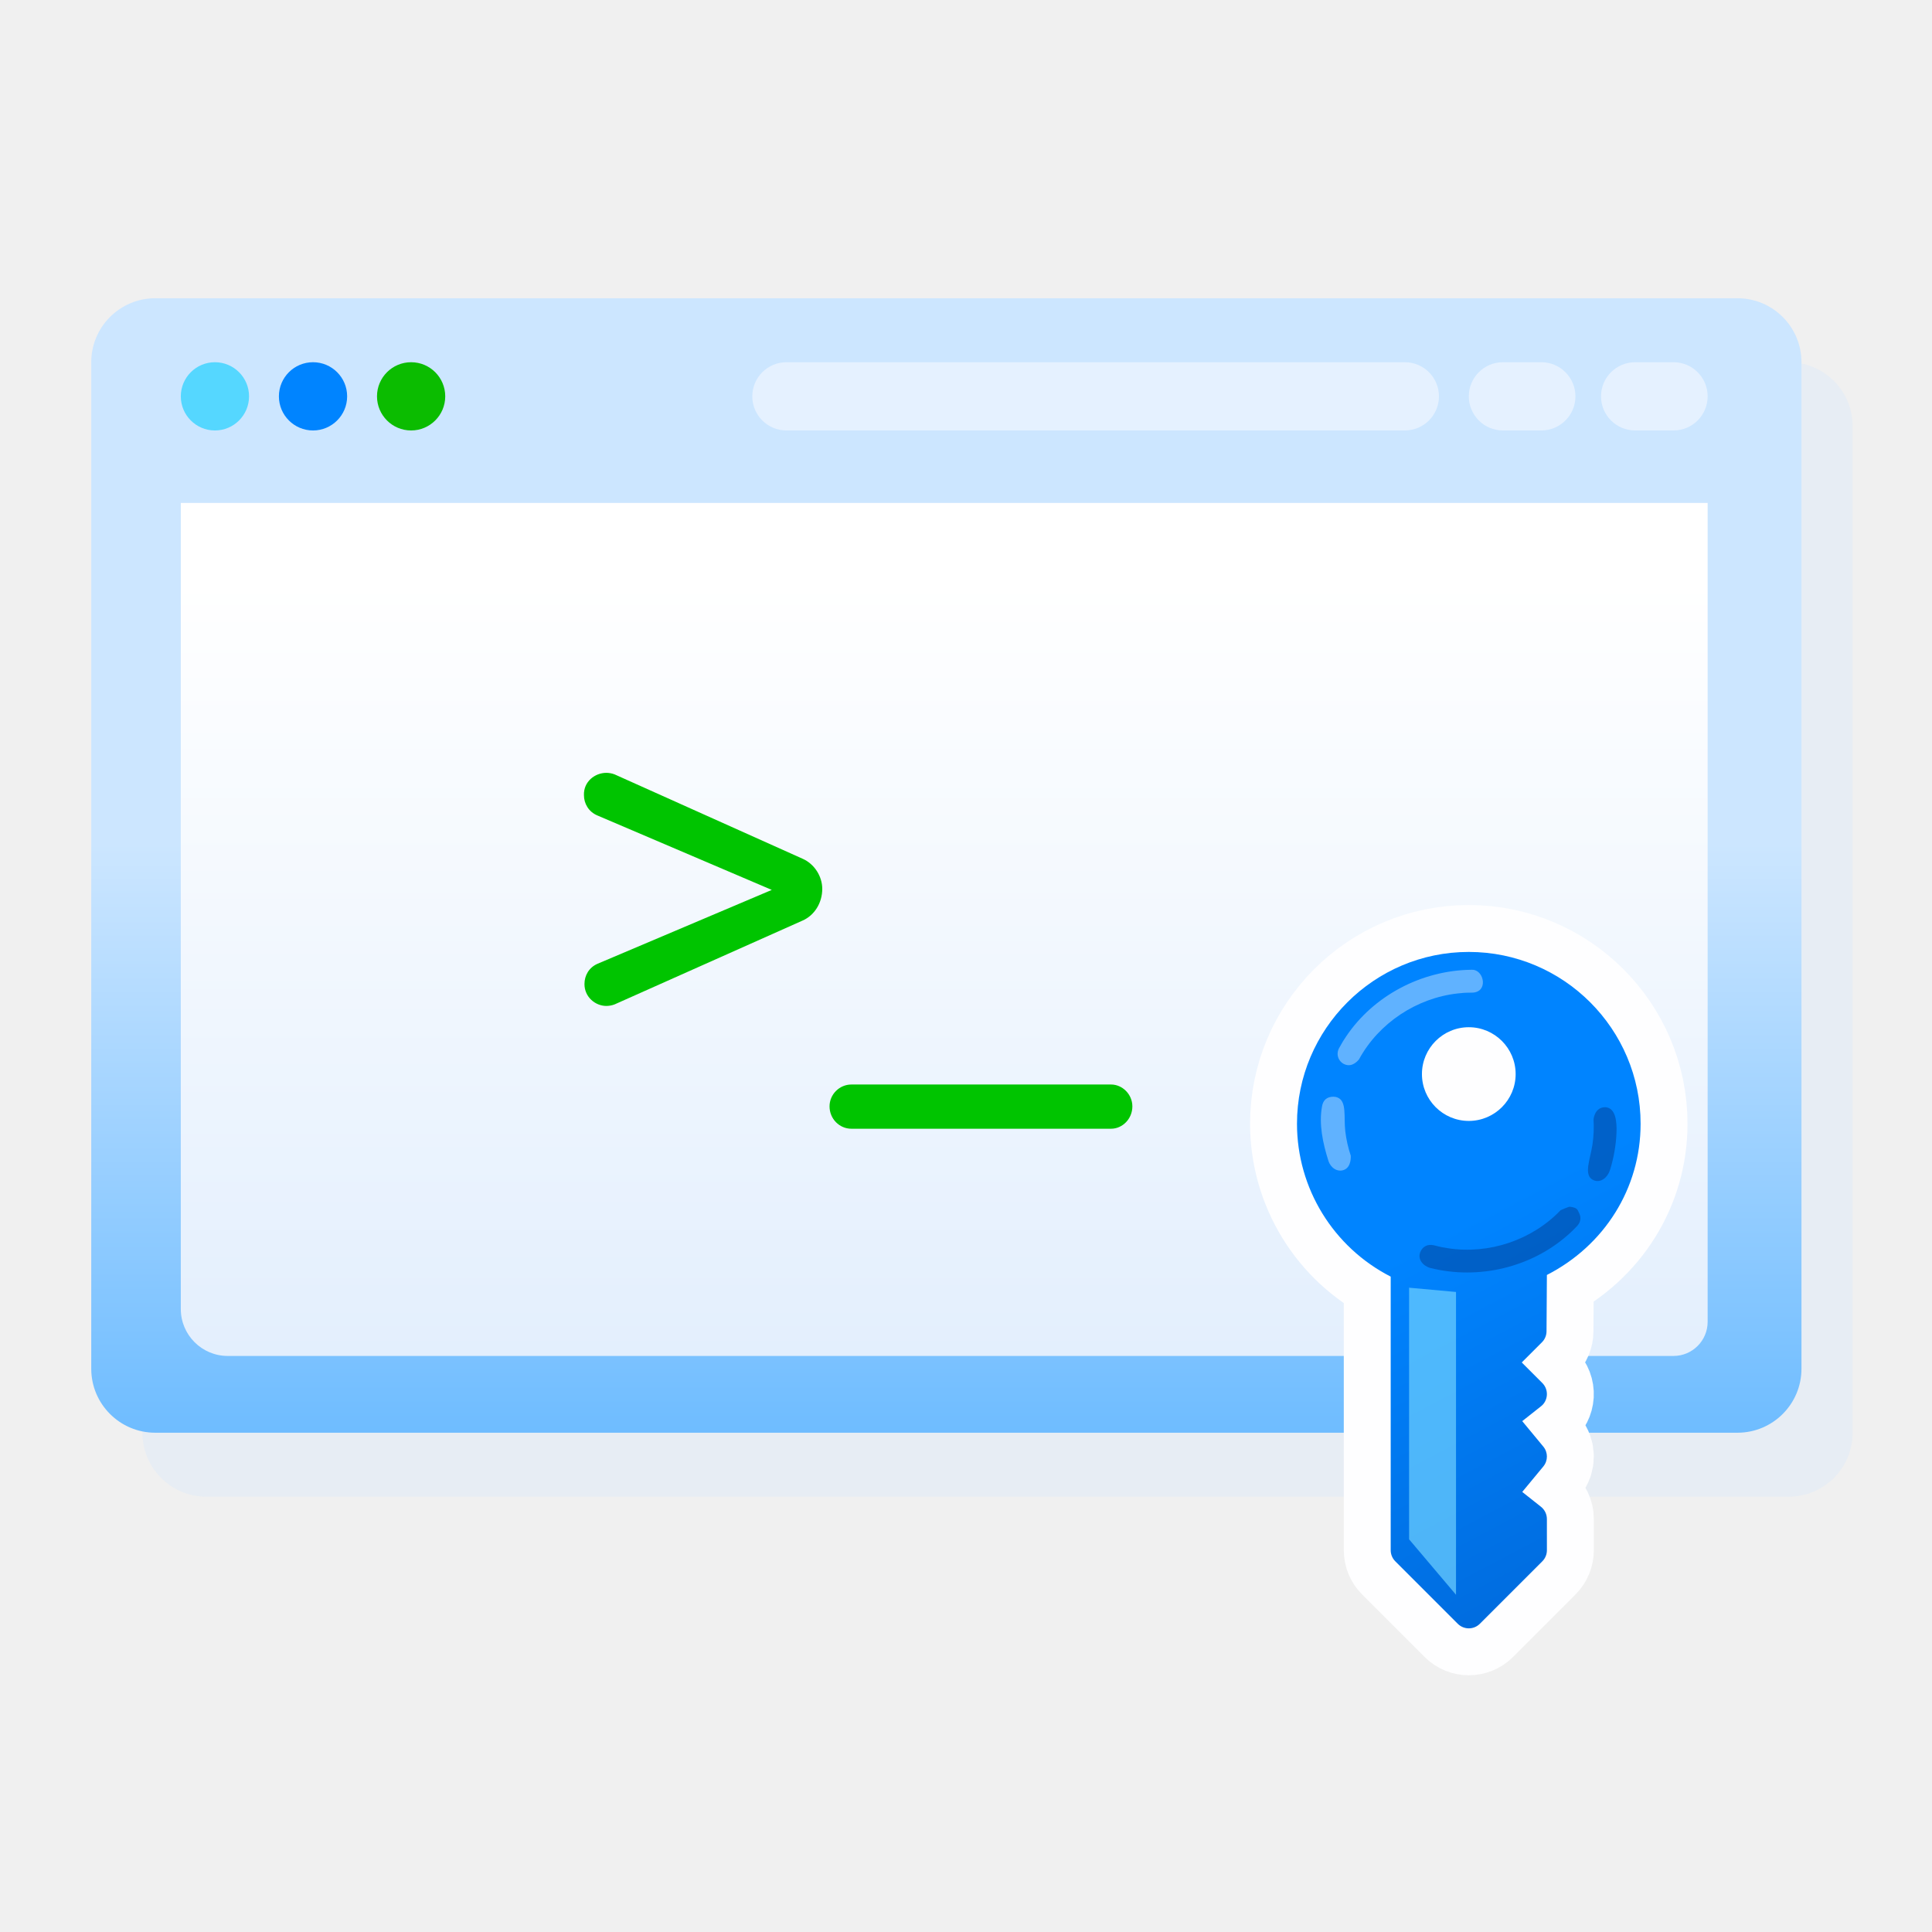
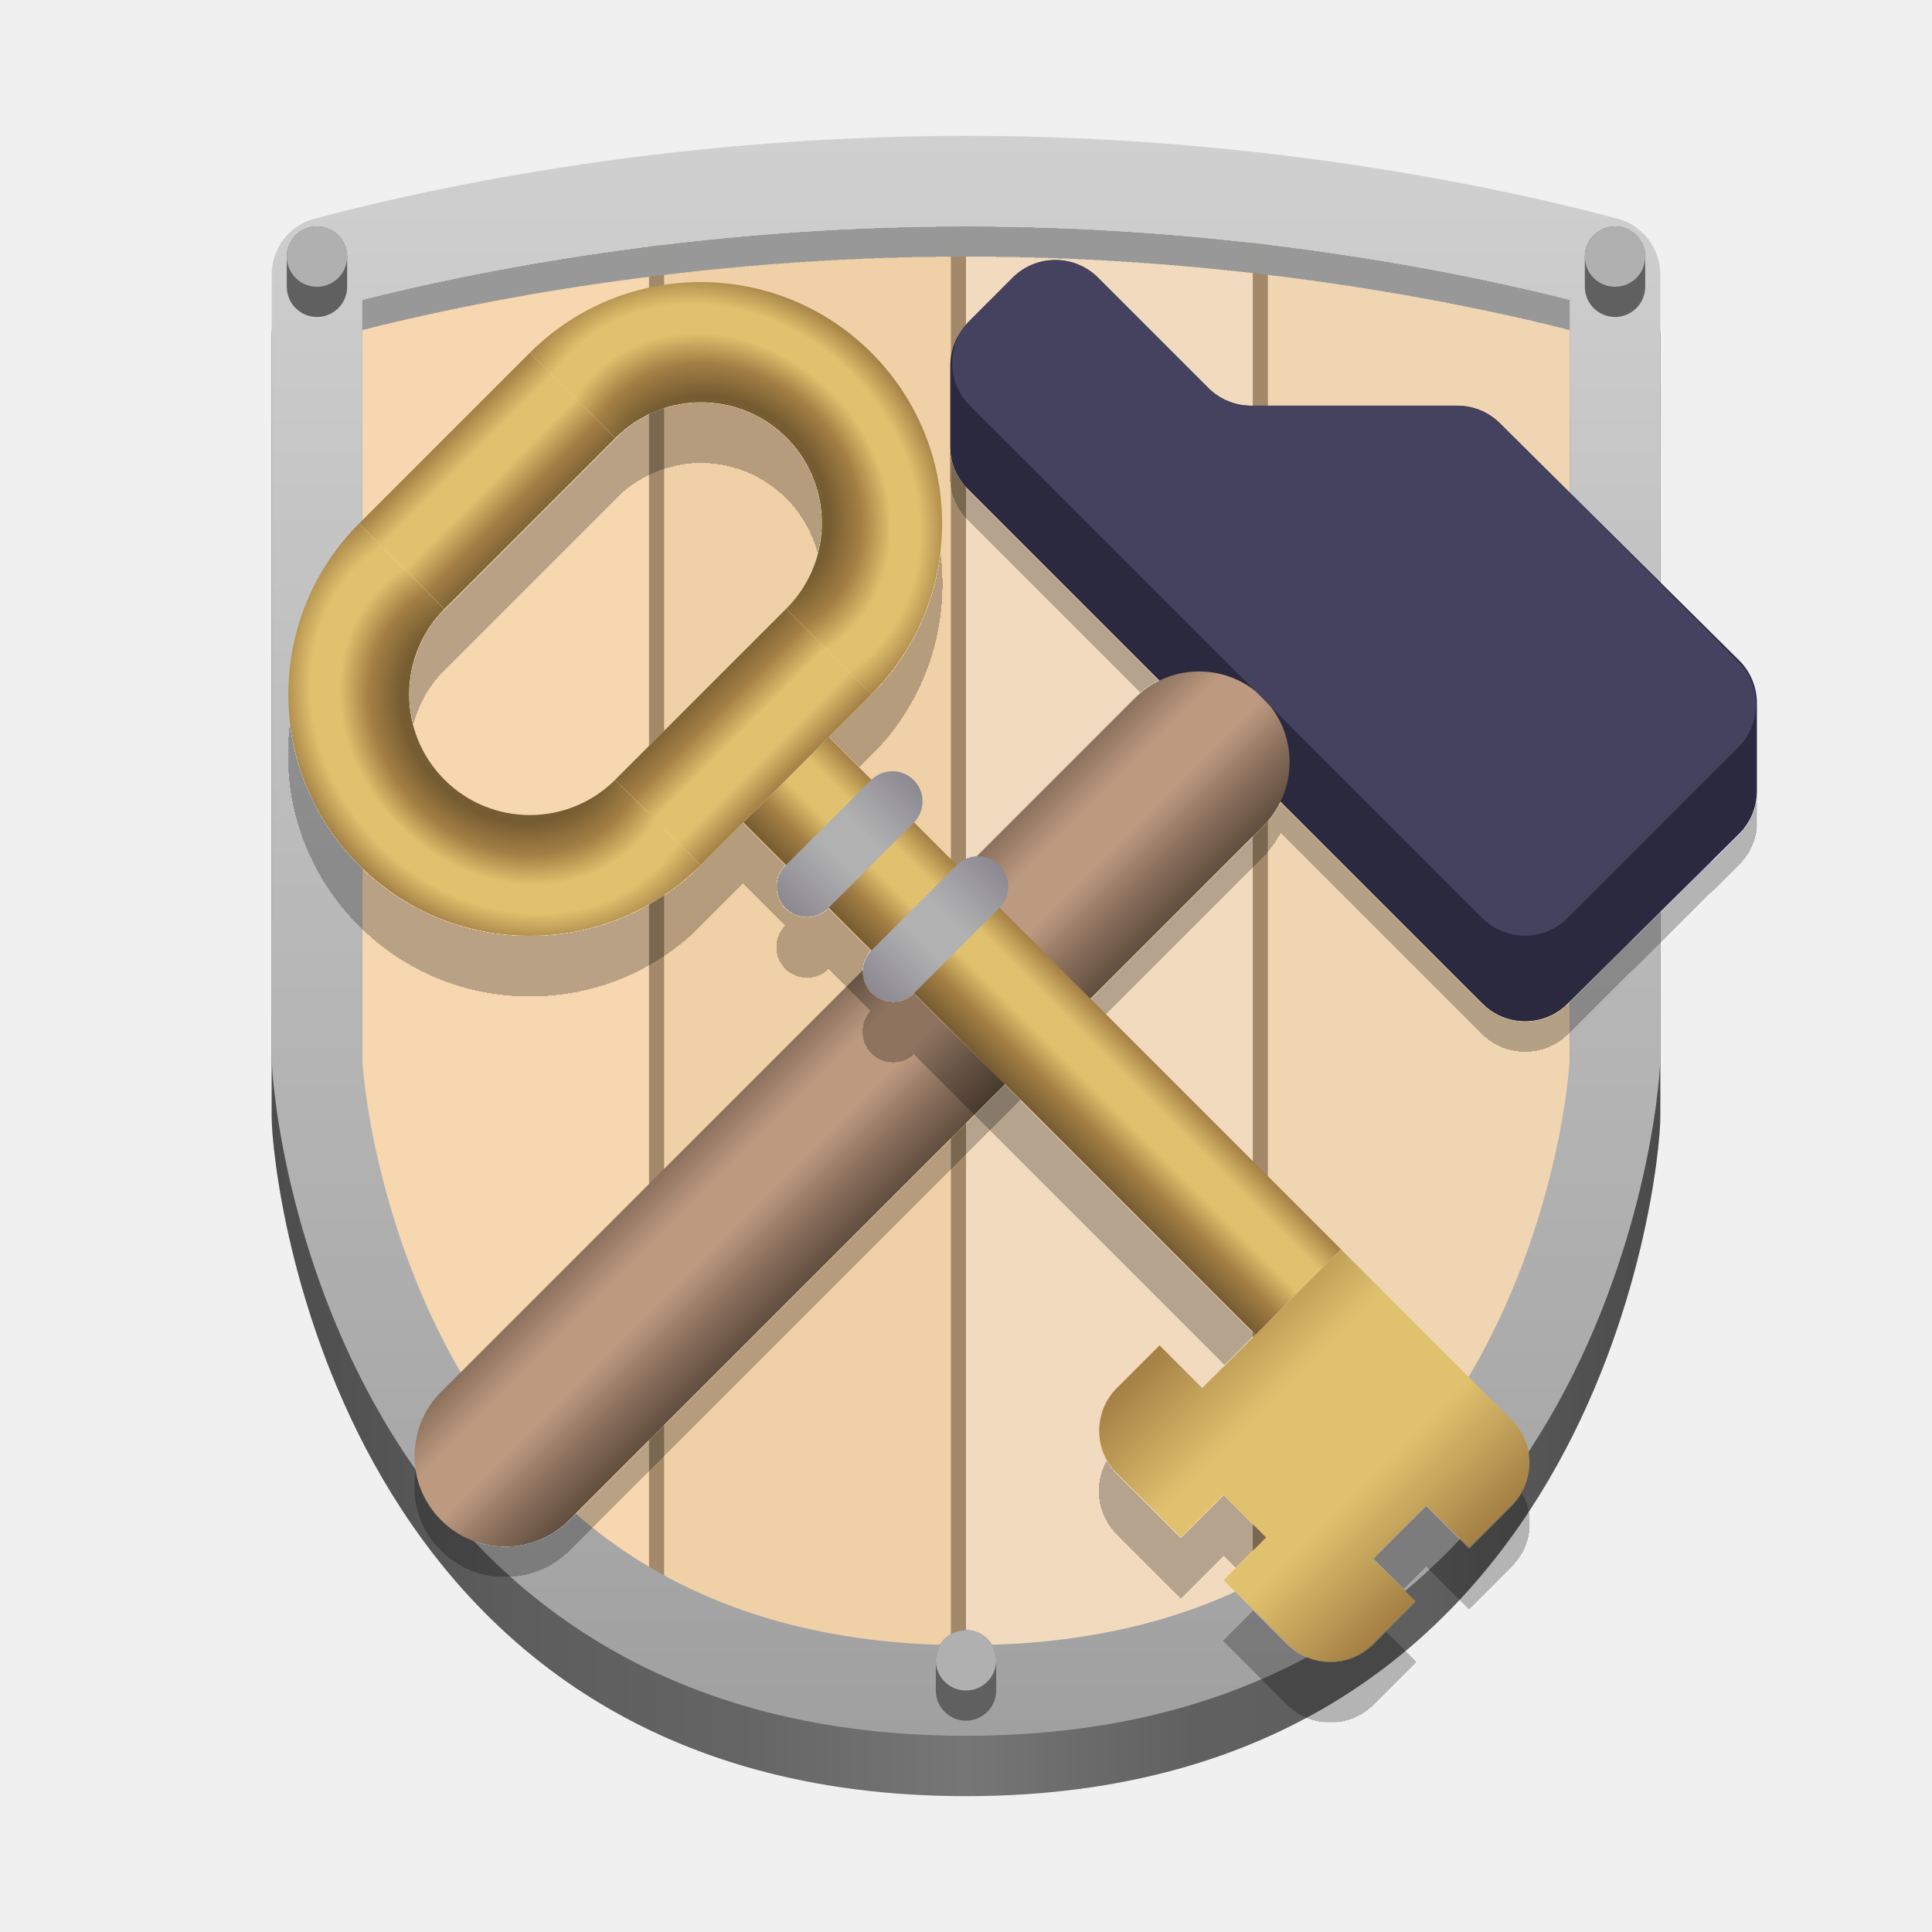
- <svg xmlns="http://www.w3.org/2000/svg" height="100%" style="fill-rule:evenodd;clip-rule:evenodd;stroke-linejoin:round;stroke-miterlimit:1.414;" version="1.1" viewBox="0 -46 453 453" width="100%" xml:space="preserve">
-   <rect height="359.469" id="_22.-SSH" style="fill:none;" width="451.858" x="0.6" y="0.628" />
-   <path d="M434.395,53.931c0,-8.279 -6.721,-15 -15,-15l-371,0c-8.279,0 -15,6.721 -15,15l0,236c0,8.279 6.721,15 15,15l371,0c8.279,0 15,-6.721 15,-15l0,-236Z" id="Rounded-Rectangle-1-copy" style="fill:#cce6ff;fill-opacity:0.259;" />
-   <path d="M422.395,38.931c0,-8.279 -6.721,-15 -15,-15l-371,0c-8.279,0 -15,6.721 -15,15l0,236c0,8.279 6.721,15 15,15l371,0c8.279,0 15,-6.721 15,-15l0,-236Z" id="Rounded-Rectangle-1" style="fill:url(#_Linear1);" />
-   <path d="M400.395,71.931l-358,0l0,189c0,6.071 4.929,11 11,11l339,0c4.415,0 8,-3.585 8,-8l0,-192Z" id="Rounded-Rectangle-2" style="fill:url(#_Linear2);" />
-   <circle cx="73.395" cy="46.931" id="Ellipse-1" r="8" style="fill:#0084ff;" />
-   <circle cx="50.395" cy="46.931" id="Ellipse-1-copy" r="8" style="fill:#55d7ff;" />
-   <circle cx="96.395" cy="46.931" id="Ellipse-1-copy-2" r="8" style="fill:#0bbc00;" />
-   <path d="M337.395,46.931c0,-4.415 -3.585,-8 -8,-8l-145,0c-4.415,0 -8,3.585 -8,8c0,4.415 3.585,8 8,8l145,0c4.415,0 8,-3.585 8,-8Z" id="Rounded-Rectangle-3" style="fill:#e5f1ff;" />
-   <path d="M400.395,46.931c0,-4.415 -3.585,-8 -8,-8l-9,0c-4.415,0 -8,3.585 -8,8c0,4.415 3.585,8 8,8l9,0c4.415,0 8,-3.585 8,-8Z" id="Rounded-Rectangle-3-copy" style="fill:#e5f1ff;" />
-   <path d="M369.395,46.931c0,-4.415 -3.585,-8 -8,-8l-9,0c-4.415,0 -8,3.585 -8,8c0,4.415 3.585,8 8,8l9,0c4.415,0 8,-3.585 8,-8Z" id="Rounded-Rectangle-3-copy-2" style="fill:#e5f1ff;" />
-   <path d="M344.39,177.203c-22.213,0 -40.283,18.07 -40.282,40.283c0,15.173 8.545,28.988 21.973,35.846l0.002,64.158c0,0.972 0.385,1.902 1.073,2.59l14.649,14.65c1.432,1.431 3.748,1.431 5.179,0l14.649,-14.649c0.688,-0.688 1.072,-1.618 1.072,-2.589l-0.003,-7.326c0,-1.118 -0.51,-2.175 -1.388,-2.871l-4.39,-3.479l4.938,-5.966c1.123,-1.355 1.123,-3.313 0,-4.668l-4.939,-5.966l4.393,-3.477c0.829,-0.632 1.32,-1.613 1.383,-2.657c0.058,-1.045 -0.329,-2.064 -1.067,-2.802l-4.822,-4.822l4.734,-4.734c0.688,-0.687 1.072,-1.618 1.072,-2.589l0.087,-13.194c13.428,-6.852 21.978,-20.275 21.972,-35.453c0,-22.213 -18.072,-40.284 -40.285,-40.285Zm10.986,28.637c0,6.059 -4.925,10.985 -10.985,10.985c-6.059,0 -10.985,-4.926 -10.985,-10.985c0,-6.059 4.926,-10.985 10.985,-10.985c6.059,0 10.985,4.927 10.985,10.985Z" id="Forma-1" style="fill:none;stroke:#fefeff;stroke-width:22px;" />
-   <path d="M344.39,177.203c-22.213,0 -40.283,18.07 -40.282,40.283c0,15.173 8.545,28.988 21.973,35.846l0.002,64.158c0,0.972 0.385,1.902 1.073,2.59l14.649,14.65c1.432,1.431 3.748,1.431 5.179,0l14.649,-14.649c0.688,-0.688 1.072,-1.618 1.072,-2.589l-0.003,-7.326c0,-1.118 -0.51,-2.175 -1.388,-2.871l-4.39,-3.479l4.938,-5.966c1.123,-1.355 1.123,-3.313 0,-4.668l-4.939,-5.966l4.393,-3.477c0.829,-0.632 1.32,-1.613 1.383,-2.657c0.058,-1.045 -0.329,-2.064 -1.067,-2.802l-4.822,-4.822l4.734,-4.734c0.688,-0.687 1.072,-1.618 1.072,-2.589l0.087,-13.194c13.428,-6.852 21.978,-20.275 21.972,-35.453c0,-22.213 -18.072,-40.284 -40.285,-40.285Zm10.986,28.637c0,6.059 -4.925,10.985 -10.985,10.985c-6.059,0 -10.985,-4.926 -10.985,-10.985c0,-6.059 4.926,-10.985 10.985,-10.985c6.059,0 10.985,4.927 10.985,10.985Z" style="fill:url(#_Linear3);fill-rule:nonzero;" />
-   <path d="M345.394,181.389c2.623,0.245 3.557,5.215 -0.149,5.355c-1.806,0.009 -2.334,0.064 -3.485,0.193c-9.573,1.073 -18.437,6.895 -23.103,15.432c0,0 -1.11,1.544 -2.64,1.379c-1.755,-0.19 -3,-2.096 -2.063,-3.95c0.826,-1.512 1.067,-1.865 1.651,-2.739c6.396,-9.572 17.685,-15.53 29.31,-15.673c0.24,-0.002 0.239,-0.004 0.479,0.003Z" style="fill:#fff;fill-opacity:0.376;fill-rule:nonzero;" />
-   <path d="M312.737,211.148c0.459,0.029 0.608,0.08 0.874,0.186c2.234,0.882 1.426,4.556 1.824,7.928c0.228,1.937 0.663,3.848 1.279,5.701c0,0 0.239,2.7 -1.645,3.37c-1.471,0.523 -3.051,-0.461 -3.595,-2.15c-1.313,-4.154 -2.279,-8.654 -1.48,-12.857c0.242,-1.274 1.036,-2.212 2.743,-2.178Z" style="fill:#fff;fill-opacity:0.376;fill-rule:nonzero;" />
-   <path d="M368.065,236.944c1.835,0.209 1.809,0.729 2.181,1.465c0.501,0.994 0.462,2.029 -0.455,3.057c-1.122,1.175 -1.38,1.396 -2.086,2.026c-8.588,7.654 -20.96,10.648 -32.279,7.824c-1.678,-0.419 -3.132,-2.002 -2.394,-3.776c0.501,-1.206 1.647,-1.906 3.157,-1.564c1.75,0.461 2.271,0.542 3.415,0.716c9.506,1.441 19.586,-1.885 26.31,-8.927c0,0 1.84,-0.835 2.151,-0.821Z" style="fill:#003c90;fill-opacity:0.482;fill-rule:nonzero;" />
-   <path d="M376.433,213.609c2.401,0.157 2.704,3.386 2.589,6.046c-0.127,2.941 -0.643,5.864 -1.52,8.667c-0.534,1.71 -2.159,3.175 -3.911,2.375c-2.392,-1.092 -0.731,-4.848 -0.214,-8.273c0.298,-1.977 0.381,-3.982 0.261,-5.977c0,0 0.244,-2.899 2.795,-2.838Z" style="fill:#003c90;fill-opacity:0.482;fill-rule:nonzero;" />
-   <path d="M341.395,327.931l0,-71l-11,-1l0,59" id="Shape-2" style="fill:#70d1ff;fill-opacity:0.702;" />
-   <g id="_-_">
-     <path d="M192.796,162.415c0,-2.928 -1.83,-5.856 -4.636,-7.076l-44.042,-19.764c-0.61,-0.244 -1.342,-0.366 -1.952,-0.366c-2.684,0 -5.368,2.074 -5.246,5.246c0,1.952 1.098,3.904 3.172,4.758l40.87,17.446l-40.87,17.324c-1.952,0.854 -3.05,2.684 -3.05,4.758c0,3.05 2.562,5.124 5.124,5.124c0.61,0 1.342,-0.122 1.952,-0.366l44.042,-19.642c2.806,-1.22 4.636,-4.148 4.636,-7.442Z" style="fill:#00c400;fill-rule:nonzero;" />
-     <path d="M265.508,213.411c0,-2.806 -2.318,-5.124 -5.002,-5.124l-60.878,0c-2.806,0 -5.124,2.318 -5.124,5.124c0,2.928 2.318,5.246 5.124,5.246l60.878,0c2.684,0 5.002,-2.318 5.002,-5.246Z" style="fill:#00c400;fill-rule:nonzero;" />
+ <svg xmlns="http://www.w3.org/2000/svg" width="128" height="128" fill="none" viewBox="0 0 128 128">
+   <path fill="url(#a)" d="M18 22.22c0-1.736 1.116-3.265 2.792-3.717C27.092 16.803 43.472 13 64 13s36.908 3.802 43.208 5.503c1.676.452 2.792 1.981 2.792 3.718V74c0 4-4.322 45-46 45S18 78 18 74z" />
+   <path fill="#000" fill-opacity=".5" d="M18 22.22c0-1.736 1.116-3.265 2.792-3.717C27.092 16.803 43.472 13 64 13s36.908 3.802 43.208 5.503c1.676.452 2.792 1.981 2.792 3.718V74c0 4-4.322 45-46 45S18 78 18 74z" />
+   <path fill="url(#b)" d="M18 18.22c0-1.736 1.116-3.265 2.792-3.717C27.092 12.803 43.472 9 64 9s36.908 3.802 43.208 5.502c1.676.453 2.792 1.982 2.792 3.719V70c0 4-4.322 45-46 45S18 74 18 70z" />
+   <mask id="c" width="80" height="94" x="24" y="15" maskUnits="userSpaceOnUse" style="mask-type:alpha">
+     <path fill="#d9d9d9" d="M97.45 90.97C92.06 100.182 82.38 109 64 109s-28.06-8.818-33.45-18.03c-2.773-4.739-4.43-9.652-5.389-13.65a50 50 0 0 1-.946-5.027c-.087-.656-.143-1.2-.176-1.61a16 16 0 0 1-.038-.636L24 70V19.867C30.93 18.11 45.775 15 64 15s33.07 3.11 40 4.867V70l-.001.047-.006.143q-.008.186-.032.494c-.033.41-.089.953-.176 1.609a50 50 0 0 1-.946 5.027c-.959 3.998-2.616 8.912-5.389 13.65" />
+   </mask>
+   <g mask="url(#c)">
+     <path fill="#f6d7af" stroke="#a28868" d="M23.5 14.5h21v95h-21z" />
+     <path fill="#f0d0a6" stroke="#a28868" d="M43.5 14.5h21v95h-21z" />
+     <path fill="#f1dabc" stroke="#a28868" d="M63.5 14.5h21v95h-21z" />
+     <path fill="#f0d5b1" stroke="#a28868" d="M83.5 14.5h21v95h-21z" />
+     <g filter="url(#d)">
+       <path fill="#d9d9d9" fill-opacity=".01" d="M97.45 90.97C92.06 100.182 82.38 109 64 109s-28.06-8.818-33.45-18.03c-2.773-4.739-4.43-9.652-5.389-13.65a50 50 0 0 1-.946-5.027c-.087-.656-.143-1.2-.176-1.61a16 16 0 0 1-.038-.636L24 70V19.867C30.93 18.11 45.775 15 64 15s33.07 3.11 40 4.867V70l-.001.047-.006.143q-.008.186-.032.494c-.033.41-.089.953-.176 1.609a50 50 0 0 1-.946 5.027c-.959 3.998-2.616 8.912-5.389 13.65" />
+     </g>
  </g>
+   <g filter="url(#e)">
+     <path fill="#2a293f" d="M116.399 52.41c0 1.068-.426 2.091-1.185 2.842l-11.359 11.25a4 4 0 0 1-5.643-.013L64.13 32.407a4 4 0 0 1-1.172-2.829v-5.353a4 4 0 0 1 1.16-2.816l2.968-2.993a4 4 0 0 1 5.668-.012l7.302 7.302a4 4 0 0 0 2.829 1.171h13.667a4 4 0 0 1 2.816 1.16l15.847 15.71a4 4 0 0 1 1.184 2.842z" />
+     <path fill="url(#f)" d="M75.198 46.243a6 6 0 0 1 8.486 8.485L37.71 100.702a6 6 0 0 1-8.486-8.485z" />
+     <path fill="#44425e" d="m103.855 60.819 11.314-11.314a4 4 0 0 0 0-5.657l-15.799-15.8a4 4 0 0 0-2.829-1.17H82.886a4 4 0 0 1-2.829-1.172l-7.313-7.314a4 4 0 0 0-5.657 0l-2.829 2.829a4 4 0 0 0 0 5.656L98.198 60.82a4 4 0 0 0 5.657 0" />
+   </g>
+   <g filter="url(#g)">
+     <path fill="url(#h)" d="m46.123 57.602.296-.288-5.657-5.657a8 8 0 0 1-11.314-11.314l-5.657-5.657c-6.248 6.249-6.248 16.38 0 22.628 6.151 6.15 16.064 6.247 22.332.288" />
+     <path fill="url(#i)" d="m58.021 45.704-.288.296-5.657-5.657A8 8 0 1 0 40.762 29.03l-5.657-5.657c6.249-6.248 16.38-6.248 22.628 0 6.15 6.151 6.247 16.064.288 22.332" />
+     <path fill="url(#j)" d="m49.247 54.485 33.941 33.941 5.657-5.657-33.94-33.94z" />
+     <path fill="url(#k)" d="m97.33 102.569 2.829-2.829a4 4 0 0 0 0-5.657L88.845 82.77l-5.656 5.656-3.536 3.536-2.829-2.828-2.828 2.828a4 4 0 0 0 0 5.657l4.243 4.242 2.828-2.828 2.829 2.828-2.829 2.829 4.243 4.243a4 4 0 0 0 5.657 0l2.828-2.829-2.828-2.828 3.535-3.536z" />
+     <path fill="url(#l)" d="m57.733 51.657-5.657 5.657a2 2 0 1 0 2.828 2.828l5.657-5.657a2 2 0 0 0-2.828-2.828" />
+     <path fill="url(#m)" d="m63.39 57.314-5.657 5.657a2 2 0 0 0 2.828 2.828l5.657-5.657a2 2 0 1 0-2.829-2.828" />
+     <path fill="#d9d9d9" d="m23.792 34.686 11.313-11.313 5.657 5.656-11.314 11.314z" />
+     <path fill="url(#n)" d="m23.792 34.686 11.313-11.313 5.657 5.656-11.314 11.314z" />
+     <path fill="#d9d9d9" d="M46.419 57.314 57.733 46l-5.657-5.657-11.314 11.314z" />
+     <path fill="url(#o)" d="M46.419 57.314 57.733 46l-5.657-5.657-11.314 11.314z" />
+   </g>
+   <rect width="4" height="6" x="62" y="108" fill="#606060" rx="2" />
+   <rect width="4" height="4" x="62" y="108" fill="#b0b0b0" rx="2" />
+   <rect width="4" height="6" x="105" y="15" fill="#606060" rx="2" />
+   <rect width="4" height="4" x="105" y="15" fill="#b0b0b0" rx="2" />
+   <rect width="4" height="6" x="19" y="15" fill="#606060" rx="2" />
+   <rect width="4" height="4" x="19" y="15" fill="#b0b0b0" rx="2" />
  <defs>
-     <linearGradient gradientTransform="matrix(1.56881e-14,256.206,-256.206,1.56881e-14,34.8807,151.947)" gradientUnits="userSpaceOnUse" id="_Linear1" x1="0" x2="1" y1="0" y2="0">
-       <stop offset="0" style="stop-color:#cce6ff;stop-opacity:1" />
-       <stop offset="1" style="stop-color:#1d98ff;stop-opacity:1" />
+     <linearGradient id="a" x1="18" x2="110" y1="119" y2="119" gradientUnits="userSpaceOnUse">
+       <stop stop-color="#9a9a9a" />
+       <stop offset=".167" stop-color="#b9b9b9" />
+       <stop offset=".333" stop-color="#c9c9c9" />
+       <stop offset=".5" stop-color="#ededed" />
+       <stop offset=".667" stop-color="silver" />
+       <stop offset=".833" stop-color="#bebebe" />
+       <stop offset="1" stop-color="#969696" />
    </linearGradient>
-     <linearGradient gradientTransform="matrix(1.86664e-14,304.845,-304.845,1.86664e-14,135.869,90.0659)" gradientUnits="userSpaceOnUse" id="_Linear2" x1="0" x2="1" y1="0" y2="0">
-       <stop offset="0" style="stop-color:#fff;stop-opacity:1" />
-       <stop offset="1" style="stop-color:#d0e4fc;stop-opacity:1" />
+     <linearGradient id="b" x1="64" x2="64" y1="9" y2="115" gradientUnits="userSpaceOnUse">
+       <stop stop-color="#d0d0d0" />
+       <stop offset="1" stop-color="#a0a0a0" />
    </linearGradient>
-     <linearGradient gradientTransform="matrix(89.1084,167.851,-167.851,89.1084,330.259,247.55)" gradientUnits="userSpaceOnUse" id="_Linear3" x1="0" x2="1" y1="0" y2="0">
-       <stop offset="0" style="stop-color:#0084ff;stop-opacity:1" />
-       <stop offset="1" style="stop-color:#004fb8;stop-opacity:1" />
+     <linearGradient id="f" x1="61.638" x2="70.123" y1="59.803" y2="68.288" gradientUnits="userSpaceOnUse">
+       <stop stop-color="#8a705d" />
+       <stop offset=".25" stop-color="#bd9a7f" />
+       <stop offset=".5" stop-color="#bd9a7f" />
+       <stop offset=".75" stop-color="#8a705d" />
+       <stop offset="1" stop-color="#614e3f" />
    </linearGradient>
+     <linearGradient id="j" x1="60.343" x2="66" y1="65.581" y2="59.924" gradientUnits="userSpaceOnUse">
+       <stop stop-color="#765c31" />
+       <stop offset=".25" stop-color="#a37f44" />
+       <stop offset=".5" stop-color="#e0c26e" />
+       <stop offset=".75" stop-color="#e0c26e" />
+       <stop offset="1" stop-color="#a37f44" />
+     </linearGradient>
+     <linearGradient id="k" x1="86.017" x2="103" y1="79.941" y2="97" gradientUnits="userSpaceOnUse">
+       <stop stop-color="#a37f44" />
+       <stop offset=".333" stop-color="#e0c26e" />
+       <stop offset=".667" stop-color="#e0c26e" />
+       <stop offset="1" stop-color="#a37f44" />
+     </linearGradient>
+     <linearGradient id="l" x1="50.662" x2="59.147" y1="58.728" y2="50.243" gradientUnits="userSpaceOnUse">
+       <stop stop-color="#8b8891" />
+       <stop offset=".4" stop-color="#b1b1b1" />
+       <stop offset=".6" stop-color="#b1b1b1" />
+       <stop offset="1" stop-color="#8b8891" />
+     </linearGradient>
+     <linearGradient id="m" x1="50.662" x2="59.147" y1="58.728" y2="50.243" gradientUnits="userSpaceOnUse">
+       <stop stop-color="#8b8891" />
+       <stop offset=".4" stop-color="#b1b1b1" />
+       <stop offset=".6" stop-color="#b1b1b1" />
+       <stop offset="1" stop-color="#8b8891" />
+     </linearGradient>
+     <linearGradient id="n" x1="35.105" x2="41.116" y1="23.373" y2="29.383" gradientUnits="userSpaceOnUse">
+       <stop stop-color="#a37f44" />
+       <stop offset=".25" stop-color="#e0c26e" />
+       <stop offset=".5" stop-color="#e0c26e" />
+       <stop offset=".75" stop-color="#a37f44" />
+       <stop offset="1" stop-color="#765c31" />
+     </linearGradient>
+     <linearGradient id="o" x1="57.733" x2="51.722" y1="46" y2="39.99" gradientUnits="userSpaceOnUse">
+       <stop stop-color="#a37f44" />
+       <stop offset=".25" stop-color="#e0c26e" />
+       <stop offset=".5" stop-color="#e0c26e" />
+       <stop offset=".75" stop-color="#a37f44" />
+       <stop offset="1" stop-color="#765c31" />
+     </linearGradient>
+     <filter id="d" width="80" height="94" x="24" y="15" color-interpolation-filters="sRGB" filterUnits="userSpaceOnUse">
+       <feFlood flood-opacity="0" result="BackgroundImageFix" />
+       <feBlend in="SourceGraphic" in2="BackgroundImageFix" result="shape" />
+       <feColorMatrix in="SourceAlpha" result="hardAlpha" values="0 0 0 0 0 0 0 0 0 0 0 0 0 0 0 0 0 0 127 0" />
+       <feOffset dy="2" />
+       <feComposite in2="hardAlpha" k2="-1" k3="1" operator="arithmetic" />
+       <feColorMatrix values="0 0 0 0 0.596 0 0 0 0 0.596 0 0 0 0 0.596 0 0 0 1 0" />
+       <feBlend in2="shape" result="effect1_innerShadow_303_584" />
+     </filter>
+     <filter id="e" width="88.932" height="87.239" x="27.467" y="17.221" color-interpolation-filters="sRGB" filterUnits="userSpaceOnUse">
+       <feFlood flood-opacity="0" result="BackgroundImageFix" />
+       <feColorMatrix in="SourceAlpha" result="hardAlpha" values="0 0 0 0 0 0 0 0 0 0 0 0 0 0 0 0 0 0 127 0" />
+       <feOffset dy="2" />
+       <feComposite in2="hardAlpha" operator="out" />
+       <feColorMatrix values="0 0 0 0 0 0 0 0 0 0 0 0 0 0 0 0 0 0 0.25 0" />
+       <feBlend in2="BackgroundImageFix" result="effect1_dropShadow_303_584" />
+       <feBlend in="SourceGraphic" in2="effect1_dropShadow_303_584" result="shape" />
+     </filter>
+     <filter id="g" width="82.225" height="95.418" x="19.105" y="18.686" color-interpolation-filters="sRGB" filterUnits="userSpaceOnUse">
+       <feFlood flood-opacity="0" result="BackgroundImageFix" />
+       <feColorMatrix in="SourceAlpha" result="hardAlpha" values="0 0 0 0 0 0 0 0 0 0 0 0 0 0 0 0 0 0 127 0" />
+       <feOffset dy="4" />
+       <feComposite in2="hardAlpha" operator="out" />
+       <feColorMatrix values="0 0 0 0 0 0 0 0 0 0 0 0 0 0 0 0 0 0 0.25 0" />
+       <feBlend in2="BackgroundImageFix" result="effect1_dropShadow_303_584" />
+       <feBlend in="SourceGraphic" in2="effect1_dropShadow_303_584" result="shape" />
+     </filter>
+     <radialGradient id="h" cx="0" cy="0" r="1" gradientTransform="rotate(135 7.026 30.685)scale(14 16.3582)" gradientUnits="userSpaceOnUse">
+       <stop offset=".465" stop-color="#765c31" />
+       <stop offset=".605" stop-color="#a37f44" />
+       <stop offset=".737" stop-color="#e0c26e" />
+       <stop offset=".858" stop-color="#e0c26e" />
+       <stop offset="1" stop-color="#a37f44" />
+     </radialGradient>
+     <radialGradient id="i" cx="0" cy="0" r="1" gradientTransform="rotate(-45 64.08 -41.104)scale(14 16.3582)" gradientUnits="userSpaceOnUse">
+       <stop offset=".465" stop-color="#765c31" />
+       <stop offset=".605" stop-color="#a37f44" />
+       <stop offset=".737" stop-color="#e0c26e" />
+       <stop offset=".858" stop-color="#e0c26e" />
+       <stop offset="1" stop-color="#a37f44" />
+     </radialGradient>
  </defs>
</svg>
